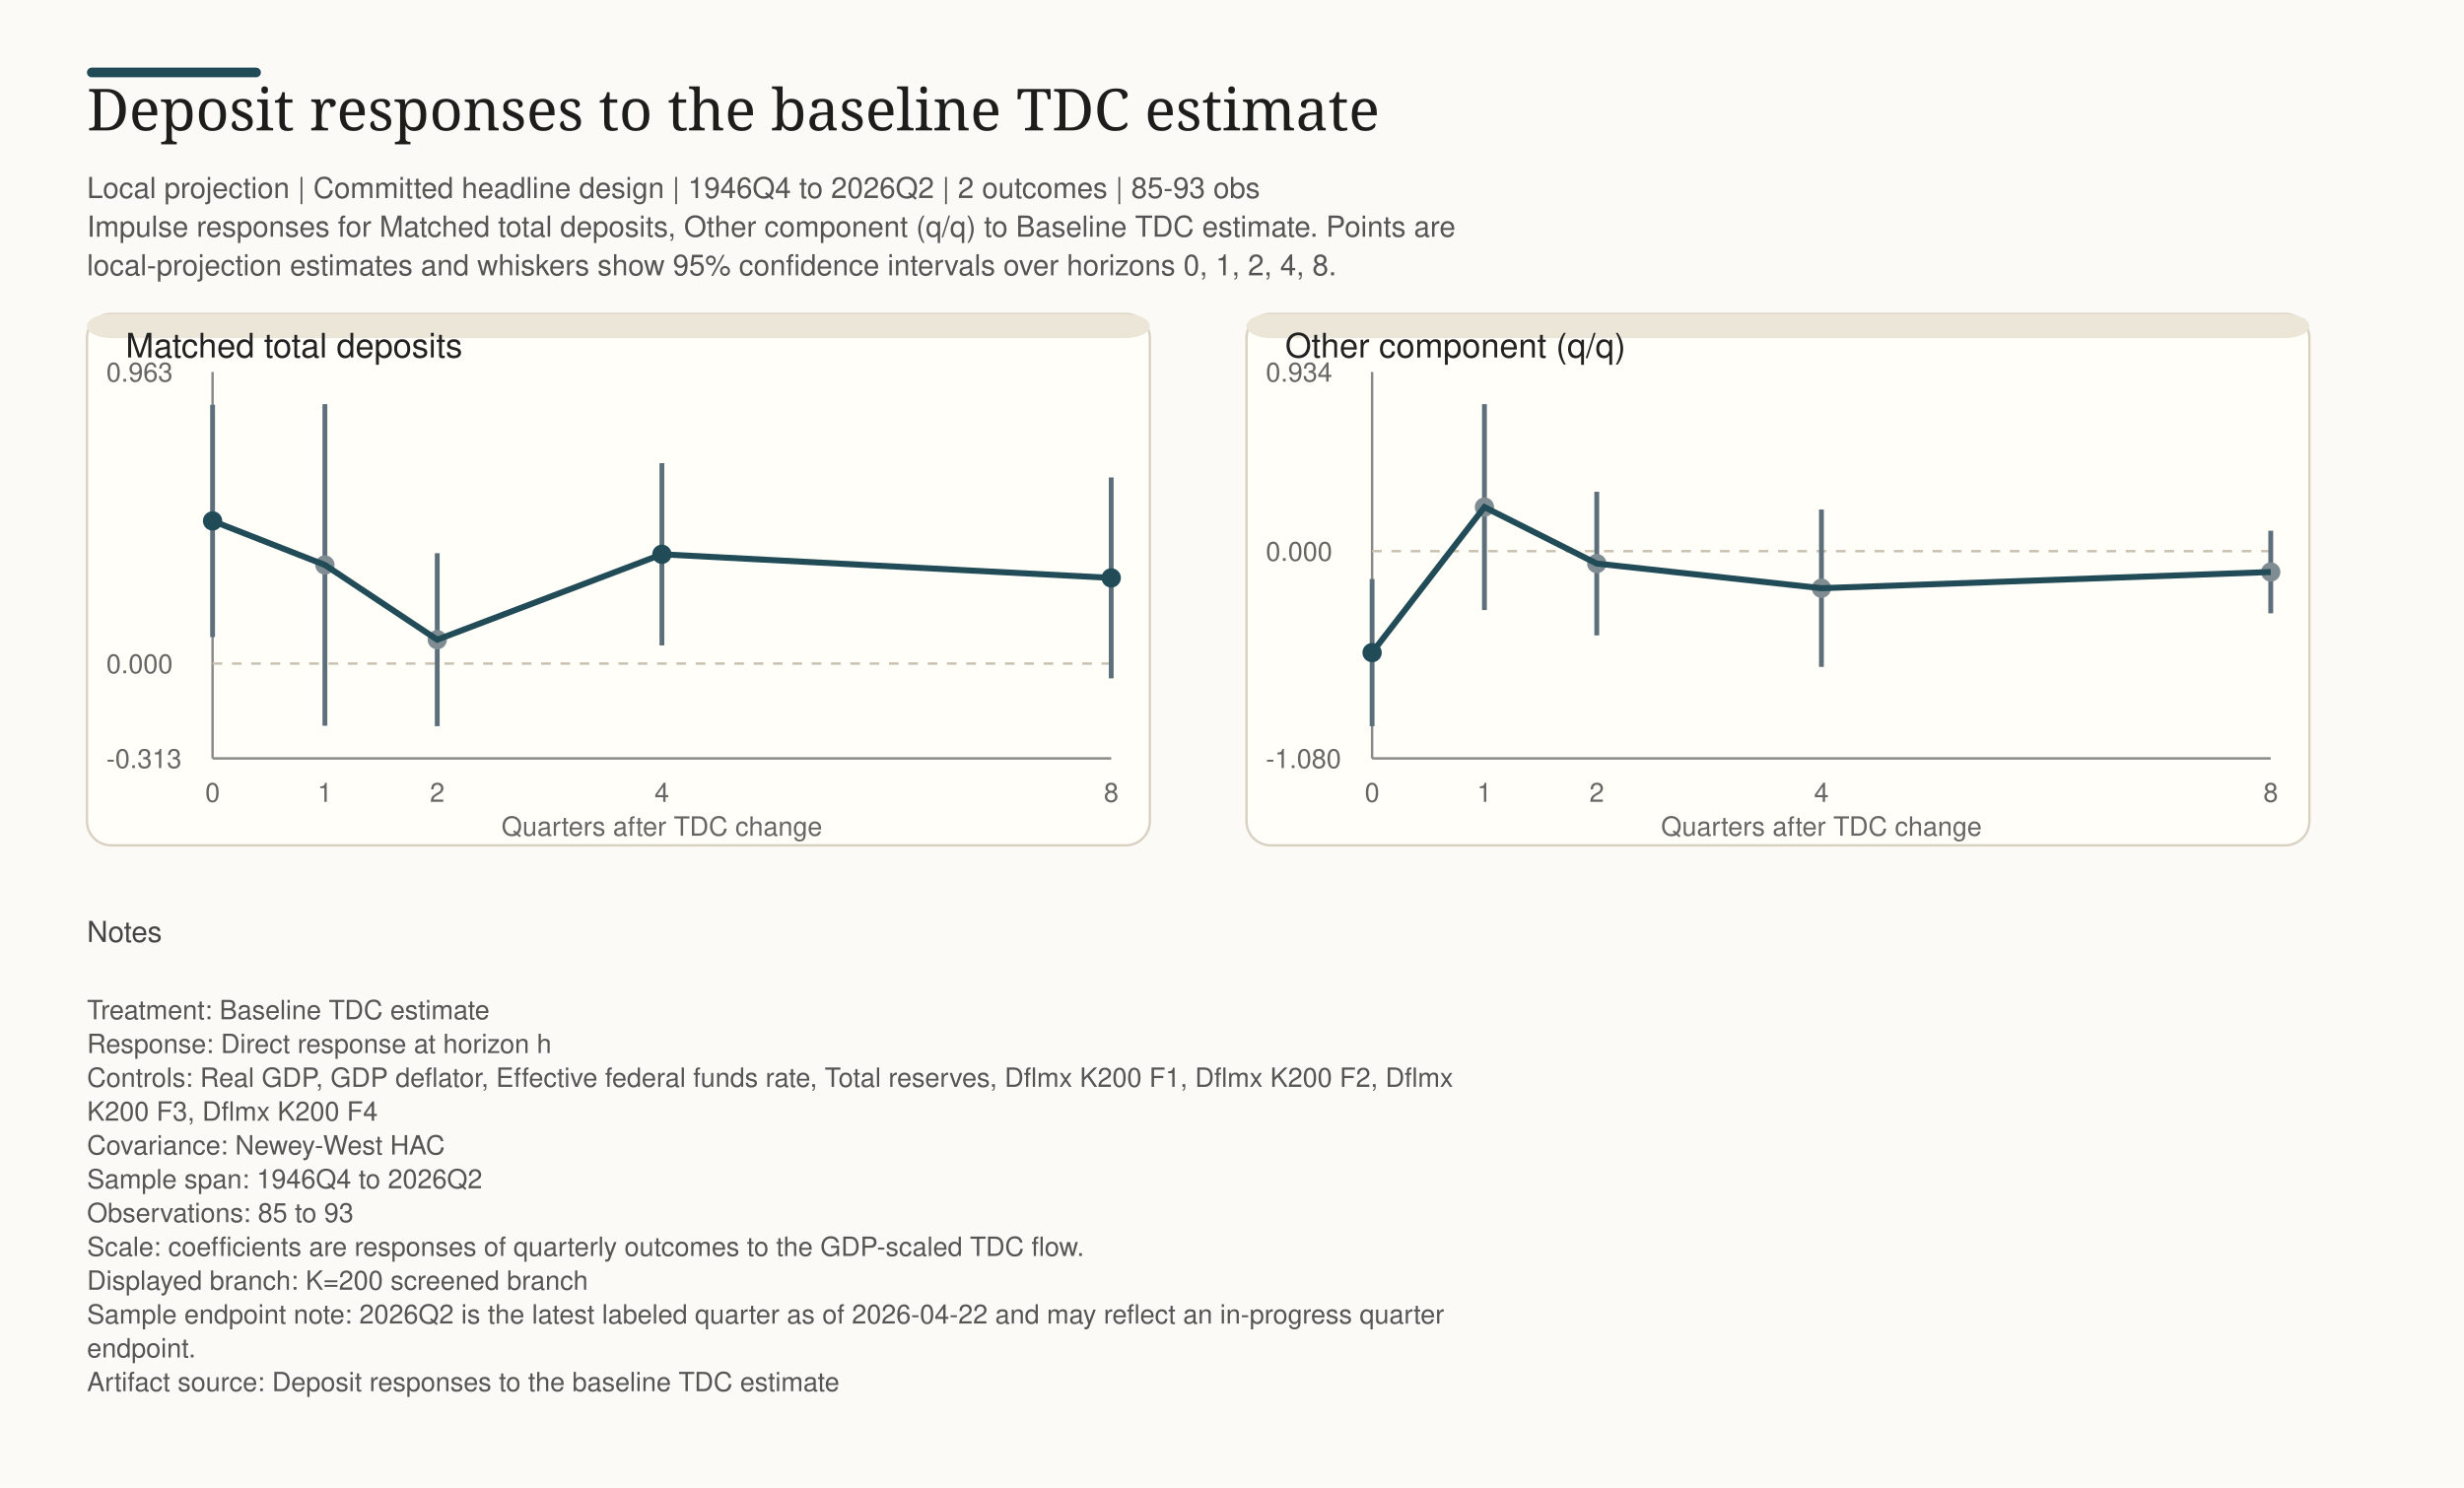
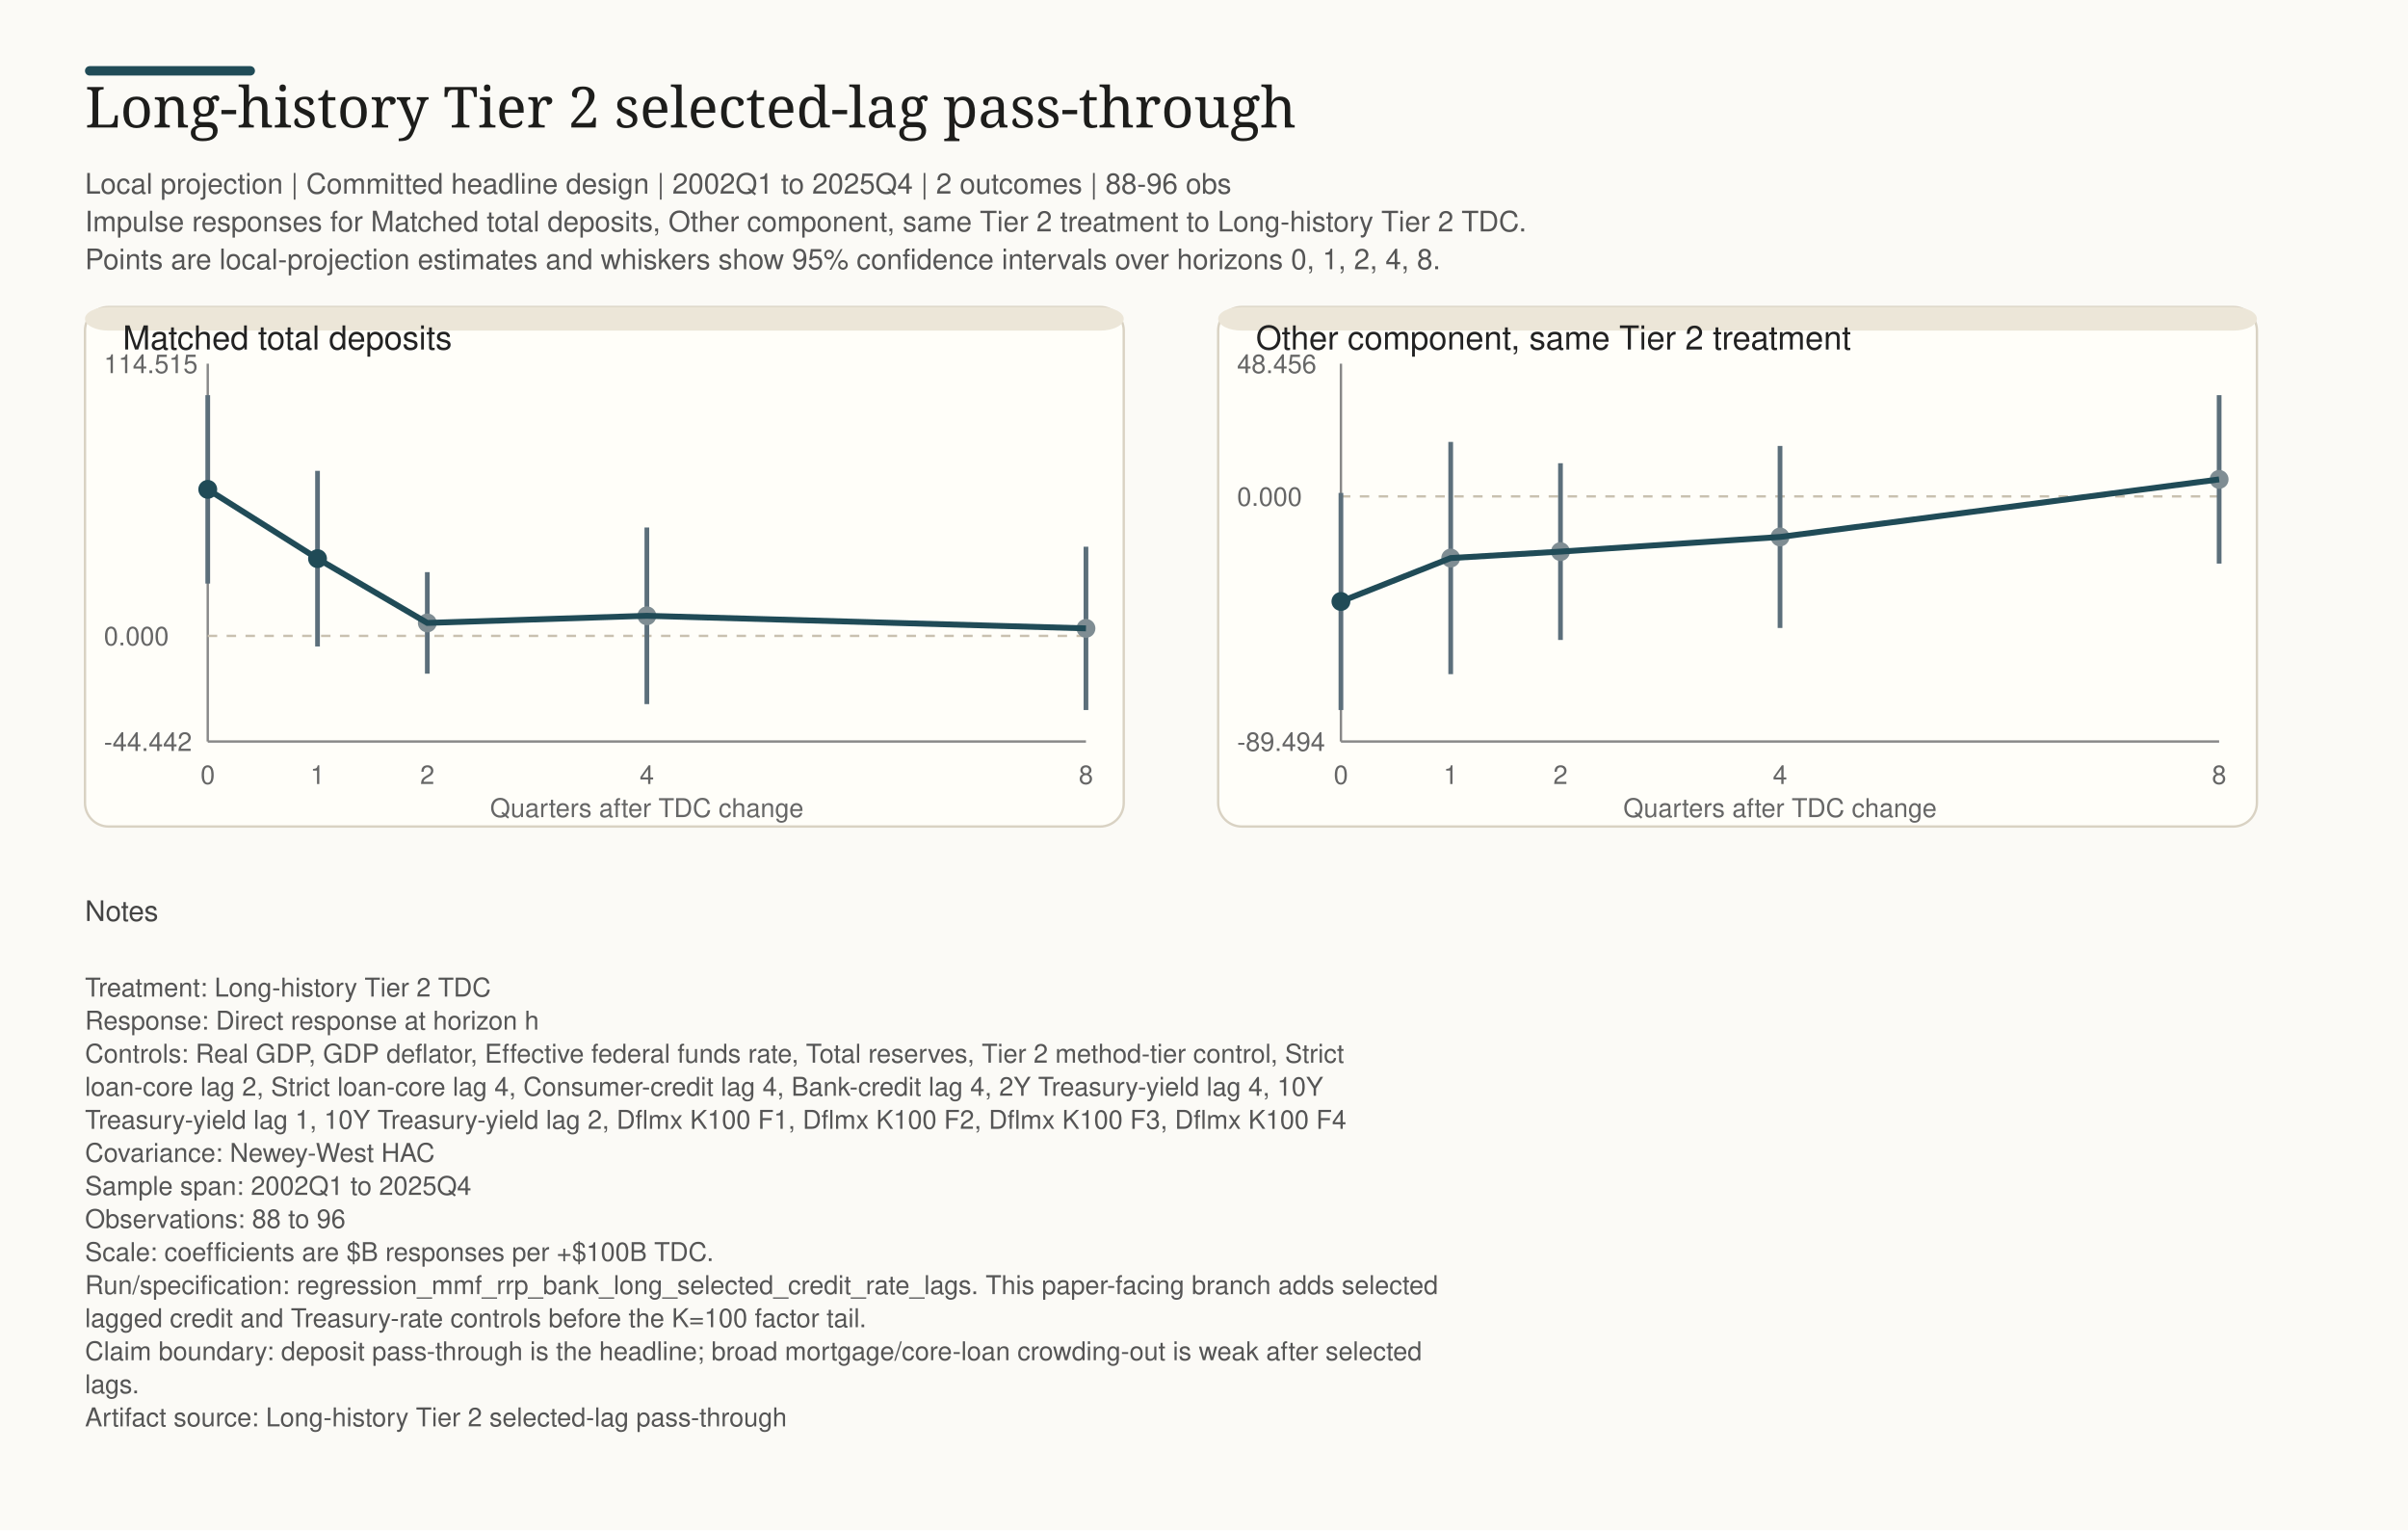
- <svg xmlns="http://www.w3.org/2000/svg" width="1020" height="616" viewBox="0 0 1020 616">
+ <svg xmlns="http://www.w3.org/2000/svg" width="1020" height="648" viewBox="0 0 1020 648">
  <rect width="100%" height="100%" fill="#fbfaf6" />
  <rect x="36" y="28" width="72" height="4" rx="2" fill="#204b57" />
-   <text x="36" y="54" font-size="24" font-family="Georgia, serif" fill="#1d1d1b">Deposit responses to the baseline TDC estimate</text>
-   <text x="36" y="82" font-size="12" font-family="Helvetica, Arial, sans-serif" fill="#555">Local projection | Committed headline design | 1946Q4 to 2026Q2 | 2 outcomes | 85-93 obs</text>
-   <text x="36" y="98" font-size="12" font-family="Helvetica, Arial, sans-serif" fill="#555">Impulse responses for Matched total deposits, Other component (q/q) to Baseline TDC estimate. Points are</text>
-   <text x="36" y="114" font-size="12" font-family="Helvetica, Arial, sans-serif" fill="#555">local-projection estimates and whiskers show 95% confidence intervals over horizons 0, 1, 2, 4, 8.</text>
+   <text x="36" y="54" font-size="24" font-family="Georgia, serif" fill="#1d1d1b">Long-history Tier 2 selected-lag pass-through</text>
+   <text x="36" y="82" font-size="12" font-family="Helvetica, Arial, sans-serif" fill="#555">Local projection | Committed headline design | 2002Q1 to 2025Q4 | 2 outcomes | 88-96 obs</text>
+   <text x="36" y="98" font-size="12" font-family="Helvetica, Arial, sans-serif" fill="#555">Impulse responses for Matched total deposits, Other component, same Tier 2 treatment to Long-history Tier 2 TDC.</text>
+   <text x="36" y="114" font-size="12" font-family="Helvetica, Arial, sans-serif" fill="#555">Points are local-projection estimates and whiskers show 95% confidence intervals over horizons 0, 1, 2, 4, 8.</text>
  <rect x="36" y="130" width="440" height="220" rx="10" fill="#fffef9" stroke="#d9d2c3" />
  <rect x="36" y="130" width="440" height="10" rx="10" fill="#ece6d8" stroke="none" />
  <text x="52" y="148" font-size="14" font-family="Helvetica, Arial, sans-serif" fill="#222">Matched total deposits</text>
  <line x1="88" y1="314" x2="460" y2="314" stroke="#888" stroke-width="1" />
  <line x1="88" y1="154" x2="88" y2="314" stroke="#888" stroke-width="1" />
-   <line x1="88" y1="274.74" x2="460" y2="274.74" stroke="#c9c1b0" stroke-dasharray="4 4" stroke-width="1" />
-   <text x="44" y="318.00" font-size="11" font-family="Helvetica, Arial, sans-serif" fill="#666">-0.313</text>
-   <text x="44" y="278.74" font-size="11" font-family="Helvetica, Arial, sans-serif" fill="#666">0.000</text>
-   <text x="44" y="158.00" font-size="11" font-family="Helvetica, Arial, sans-serif" fill="#666">0.963</text>
-   <line x1="88.00" y1="263.77" x2="88.00" y2="167.61" stroke="#5c6f7b" stroke-width="2" />
-   <circle cx="88.00" cy="215.69" r="4" fill="#204b57" />
+   <line x1="88" y1="269.27" x2="460" y2="269.27" stroke="#c9c1b0" stroke-dasharray="4 4" stroke-width="1" />
+   <text x="44" y="318.00" font-size="11" font-family="Helvetica, Arial, sans-serif" fill="#666">-44.442</text>
+   <text x="44" y="273.27" font-size="11" font-family="Helvetica, Arial, sans-serif" fill="#666">0.000</text>
+   <text x="44" y="158.00" font-size="11" font-family="Helvetica, Arial, sans-serif" fill="#666">114.515</text>
+   <line x1="88.00" y1="247.12" x2="88.00" y2="167.33" stroke="#5c6f7b" stroke-width="2" />
+   <circle cx="88.00" cy="207.23" r="4" fill="#204b57" />
  <text x="88.00" y="332.00" text-anchor="middle" font-size="11" font-family="Helvetica, Arial, sans-serif" fill="#666">0</text>
-   <line x1="134.50" y1="300.48" x2="134.50" y2="167.33" stroke="#5c6f7b" stroke-width="2" />
-   <circle cx="134.50" cy="233.91" r="4" fill="#7f8d93" />
+   <line x1="134.50" y1="273.75" x2="134.50" y2="199.38" stroke="#5c6f7b" stroke-width="2" />
+   <circle cx="134.50" cy="236.56" r="4" fill="#204b57" />
  <text x="134.50" y="332.00" text-anchor="middle" font-size="11" font-family="Helvetica, Arial, sans-serif" fill="#666">1</text>
-   <line x1="181.00" y1="300.67" x2="181.00" y2="229.04" stroke="#5c6f7b" stroke-width="2" />
-   <circle cx="181.00" cy="264.85" r="4" fill="#7f8d93" />
+   <line x1="181.00" y1="285.27" x2="181.00" y2="242.28" stroke="#5c6f7b" stroke-width="2" />
+   <circle cx="181.00" cy="263.78" r="4" fill="#7f8d93" />
  <text x="181.00" y="332.00" text-anchor="middle" font-size="11" font-family="Helvetica, Arial, sans-serif" fill="#666">2</text>
-   <line x1="274.00" y1="267.23" x2="274.00" y2="191.77" stroke="#5c6f7b" stroke-width="2" />
-   <circle cx="274.00" cy="229.50" r="4" fill="#204b57" />
+   <line x1="274.00" y1="298.16" x2="274.00" y2="223.37" stroke="#5c6f7b" stroke-width="2" />
+   <circle cx="274.00" cy="260.76" r="4" fill="#7f8d93" />
  <text x="274.00" y="332.00" text-anchor="middle" font-size="11" font-family="Helvetica, Arial, sans-serif" fill="#666">4</text>
-   <line x1="460.00" y1="280.86" x2="460.00" y2="197.67" stroke="#5c6f7b" stroke-width="2" />
-   <circle cx="460.00" cy="239.27" r="4" fill="#204b57" />
+   <line x1="460.00" y1="300.67" x2="460.00" y2="231.51" stroke="#5c6f7b" stroke-width="2" />
+   <circle cx="460.00" cy="266.09" r="4" fill="#7f8d93" />
  <text x="460.00" y="332.00" text-anchor="middle" font-size="11" font-family="Helvetica, Arial, sans-serif" fill="#666">8</text>
-   <polyline points="88.00,215.69 134.50,233.91 181.00,264.85 274.00,229.50 460.00,239.27" fill="none" stroke="#204b57" stroke-width="2.5" />
+   <polyline points="88.00,207.23 134.50,236.56 181.00,263.78 274.00,260.76 460.00,266.09" fill="none" stroke="#204b57" stroke-width="2.5" />
  <text x="274.00" y="346.00" text-anchor="middle" font-size="11" font-family="Helvetica, Arial, sans-serif" fill="#666">Quarters after TDC change</text>
  <rect x="516" y="130" width="440" height="220" rx="10" fill="#fffef9" stroke="#d9d2c3" />
  <rect x="516" y="130" width="440" height="10" rx="10" fill="#ece6d8" stroke="none" />
-   <text x="532" y="148" font-size="14" font-family="Helvetica, Arial, sans-serif" fill="#222">Other component (q/q)</text>
+   <text x="532" y="148" font-size="14" font-family="Helvetica, Arial, sans-serif" fill="#222">Other component, same Tier 2 treatment</text>
  <line x1="568" y1="314" x2="940" y2="314" stroke="#888" stroke-width="1" />
  <line x1="568" y1="154" x2="568" y2="314" stroke="#888" stroke-width="1" />
-   <line x1="568" y1="228.20" x2="940" y2="228.20" stroke="#c9c1b0" stroke-dasharray="4 4" stroke-width="1" />
-   <text x="524" y="318.00" font-size="11" font-family="Helvetica, Arial, sans-serif" fill="#666">-1.080</text>
-   <text x="524" y="232.20" font-size="11" font-family="Helvetica, Arial, sans-serif" fill="#666">0.000</text>
-   <text x="524" y="158.00" font-size="11" font-family="Helvetica, Arial, sans-serif" fill="#666">0.934</text>
-   <line x1="568.00" y1="300.67" x2="568.00" y2="239.73" stroke="#5c6f7b" stroke-width="2" />
-   <circle cx="568.00" cy="270.20" r="4" fill="#204b57" />
+   <line x1="568" y1="210.20" x2="940" y2="210.20" stroke="#c9c1b0" stroke-dasharray="4 4" stroke-width="1" />
+   <text x="524" y="318.00" font-size="11" font-family="Helvetica, Arial, sans-serif" fill="#666">-89.494</text>
+   <text x="524" y="214.20" font-size="11" font-family="Helvetica, Arial, sans-serif" fill="#666">0.000</text>
+   <text x="524" y="158.00" font-size="11" font-family="Helvetica, Arial, sans-serif" fill="#666">48.456</text>
+   <line x1="568.00" y1="300.67" x2="568.00" y2="208.73" stroke="#5c6f7b" stroke-width="2" />
+   <circle cx="568.00" cy="254.70" r="4" fill="#204b57" />
  <text x="568.00" y="332.00" text-anchor="middle" font-size="11" font-family="Helvetica, Arial, sans-serif" fill="#666">0</text>
-   <line x1="614.50" y1="252.58" x2="614.50" y2="167.33" stroke="#5c6f7b" stroke-width="2" />
-   <circle cx="614.50" cy="209.96" r="4" fill="#7f8d93" />
+   <line x1="614.50" y1="285.48" x2="614.50" y2="187.13" stroke="#5c6f7b" stroke-width="2" />
+   <circle cx="614.50" cy="236.31" r="4" fill="#7f8d93" />
  <text x="614.50" y="332.00" text-anchor="middle" font-size="11" font-family="Helvetica, Arial, sans-serif" fill="#666">1</text>
-   <line x1="661.00" y1="263.08" x2="661.00" y2="203.60" stroke="#5c6f7b" stroke-width="2" />
-   <circle cx="661.00" cy="233.34" r="4" fill="#7f8d93" />
+   <line x1="661.00" y1="271.00" x2="661.00" y2="196.16" stroke="#5c6f7b" stroke-width="2" />
+   <circle cx="661.00" cy="233.58" r="4" fill="#7f8d93" />
  <text x="661.00" y="332.00" text-anchor="middle" font-size="11" font-family="Helvetica, Arial, sans-serif" fill="#666">2</text>
-   <line x1="754.00" y1="276.11" x2="754.00" y2="210.96" stroke="#5c6f7b" stroke-width="2" />
-   <circle cx="754.00" cy="243.54" r="4" fill="#7f8d93" />
+   <line x1="754.00" y1="265.92" x2="754.00" y2="188.84" stroke="#5c6f7b" stroke-width="2" />
+   <circle cx="754.00" cy="227.38" r="4" fill="#7f8d93" />
  <text x="754.00" y="332.00" text-anchor="middle" font-size="11" font-family="Helvetica, Arial, sans-serif" fill="#666">4</text>
-   <line x1="940.00" y1="253.92" x2="940.00" y2="219.75" stroke="#5c6f7b" stroke-width="2" />
-   <circle cx="940.00" cy="236.83" r="4" fill="#7f8d93" />
+   <line x1="940.00" y1="238.66" x2="940.00" y2="167.33" stroke="#5c6f7b" stroke-width="2" />
+   <circle cx="940.00" cy="203.00" r="4" fill="#7f8d93" />
  <text x="940.00" y="332.00" text-anchor="middle" font-size="11" font-family="Helvetica, Arial, sans-serif" fill="#666">8</text>
-   <polyline points="568.00,270.20 614.50,209.96 661.00,233.34 754.00,243.54 940.00,236.83" fill="none" stroke="#204b57" stroke-width="2.5" />
+   <polyline points="568.00,254.70 614.50,236.31 661.00,233.58 754.00,227.38 940.00,203.00" fill="none" stroke="#204b57" stroke-width="2.5" />
  <text x="754.00" y="346.00" text-anchor="middle" font-size="11" font-family="Helvetica, Arial, sans-serif" fill="#666">Quarters after TDC change</text>
  <text x="36" y="390.00" font-size="12" font-family="Helvetica, Arial, sans-serif" fill="#444">Notes</text>
-   <text x="36" y="422.00" font-size="11" font-family="Helvetica, Arial, sans-serif" fill="#555">Treatment: Baseline TDC estimate</text>
+   <text x="36" y="422.00" font-size="11" font-family="Helvetica, Arial, sans-serif" fill="#555">Treatment: Long-history Tier 2 TDC</text>
  <text x="36" y="436.00" font-size="11" font-family="Helvetica, Arial, sans-serif" fill="#555">Response: Direct response at horizon h</text>
-   <text x="36" y="450.00" font-size="11" font-family="Helvetica, Arial, sans-serif" fill="#555">Controls: Real GDP, GDP deflator, Effective federal funds rate, Total reserves, Dflmx K200 F1, Dflmx K200 F2, Dflmx</text>
-   <text x="36" y="464.00" font-size="11" font-family="Helvetica, Arial, sans-serif" fill="#555">K200 F3, Dflmx K200 F4</text>
-   <text x="36" y="478.00" font-size="11" font-family="Helvetica, Arial, sans-serif" fill="#555">Covariance: Newey-West HAC</text>
-   <text x="36" y="492.00" font-size="11" font-family="Helvetica, Arial, sans-serif" fill="#555">Sample span: 1946Q4 to 2026Q2</text>
-   <text x="36" y="506.00" font-size="11" font-family="Helvetica, Arial, sans-serif" fill="#555">Observations: 85 to 93</text>
-   <text x="36" y="520.00" font-size="11" font-family="Helvetica, Arial, sans-serif" fill="#555">Scale: coefficients are responses of quarterly outcomes to the GDP-scaled TDC flow.</text>
-   <text x="36" y="534.00" font-size="11" font-family="Helvetica, Arial, sans-serif" fill="#555">Displayed branch: K=200 screened branch</text>
-   <text x="36" y="548.00" font-size="11" font-family="Helvetica, Arial, sans-serif" fill="#555">Sample endpoint note: 2026Q2 is the latest labeled quarter as of 2026-04-22 and may reflect an in-progress quarter</text>
-   <text x="36" y="562.00" font-size="11" font-family="Helvetica, Arial, sans-serif" fill="#555">endpoint.</text>
-   <text x="36" y="576.00" font-size="11" font-family="Helvetica, Arial, sans-serif" fill="#555">Artifact source: Deposit responses to the baseline TDC estimate</text>
+   <text x="36" y="450.00" font-size="11" font-family="Helvetica, Arial, sans-serif" fill="#555">Controls: Real GDP, GDP deflator, Effective federal funds rate, Total reserves, Tier 2 method-tier control, Strict</text>
+   <text x="36" y="464.00" font-size="11" font-family="Helvetica, Arial, sans-serif" fill="#555">loan-core lag 2, Strict loan-core lag 4, Consumer-credit lag 4, Bank-credit lag 4, 2Y Treasury-yield lag 4, 10Y</text>
+   <text x="36" y="478.00" font-size="11" font-family="Helvetica, Arial, sans-serif" fill="#555">Treasury-yield lag 1, 10Y Treasury-yield lag 2, Dflmx K100 F1, Dflmx K100 F2, Dflmx K100 F3, Dflmx K100 F4</text>
+   <text x="36" y="492.00" font-size="11" font-family="Helvetica, Arial, sans-serif" fill="#555">Covariance: Newey-West HAC</text>
+   <text x="36" y="506.00" font-size="11" font-family="Helvetica, Arial, sans-serif" fill="#555">Sample span: 2002Q1 to 2025Q4</text>
+   <text x="36" y="520.00" font-size="11" font-family="Helvetica, Arial, sans-serif" fill="#555">Observations: 88 to 96</text>
+   <text x="36" y="534.00" font-size="11" font-family="Helvetica, Arial, sans-serif" fill="#555">Scale: coefficients are $B responses per +$100B TDC.</text>
+   <text x="36" y="548.00" font-size="11" font-family="Helvetica, Arial, sans-serif" fill="#555">Run/specification: regression_mmf_rrp_bank_long_selected_credit_rate_lags. This paper-facing branch adds selected</text>
+   <text x="36" y="562.00" font-size="11" font-family="Helvetica, Arial, sans-serif" fill="#555">lagged credit and Treasury-rate controls before the K=100 factor tail.</text>
+   <text x="36" y="576.00" font-size="11" font-family="Helvetica, Arial, sans-serif" fill="#555">Claim boundary: deposit pass-through is the headline; broad mortgage/core-loan crowding-out is weak after selected</text>
+   <text x="36" y="590.00" font-size="11" font-family="Helvetica, Arial, sans-serif" fill="#555">lags.</text>
+   <text x="36" y="604.00" font-size="11" font-family="Helvetica, Arial, sans-serif" fill="#555">Artifact source: Long-history Tier 2 selected-lag pass-through</text>
</svg>
